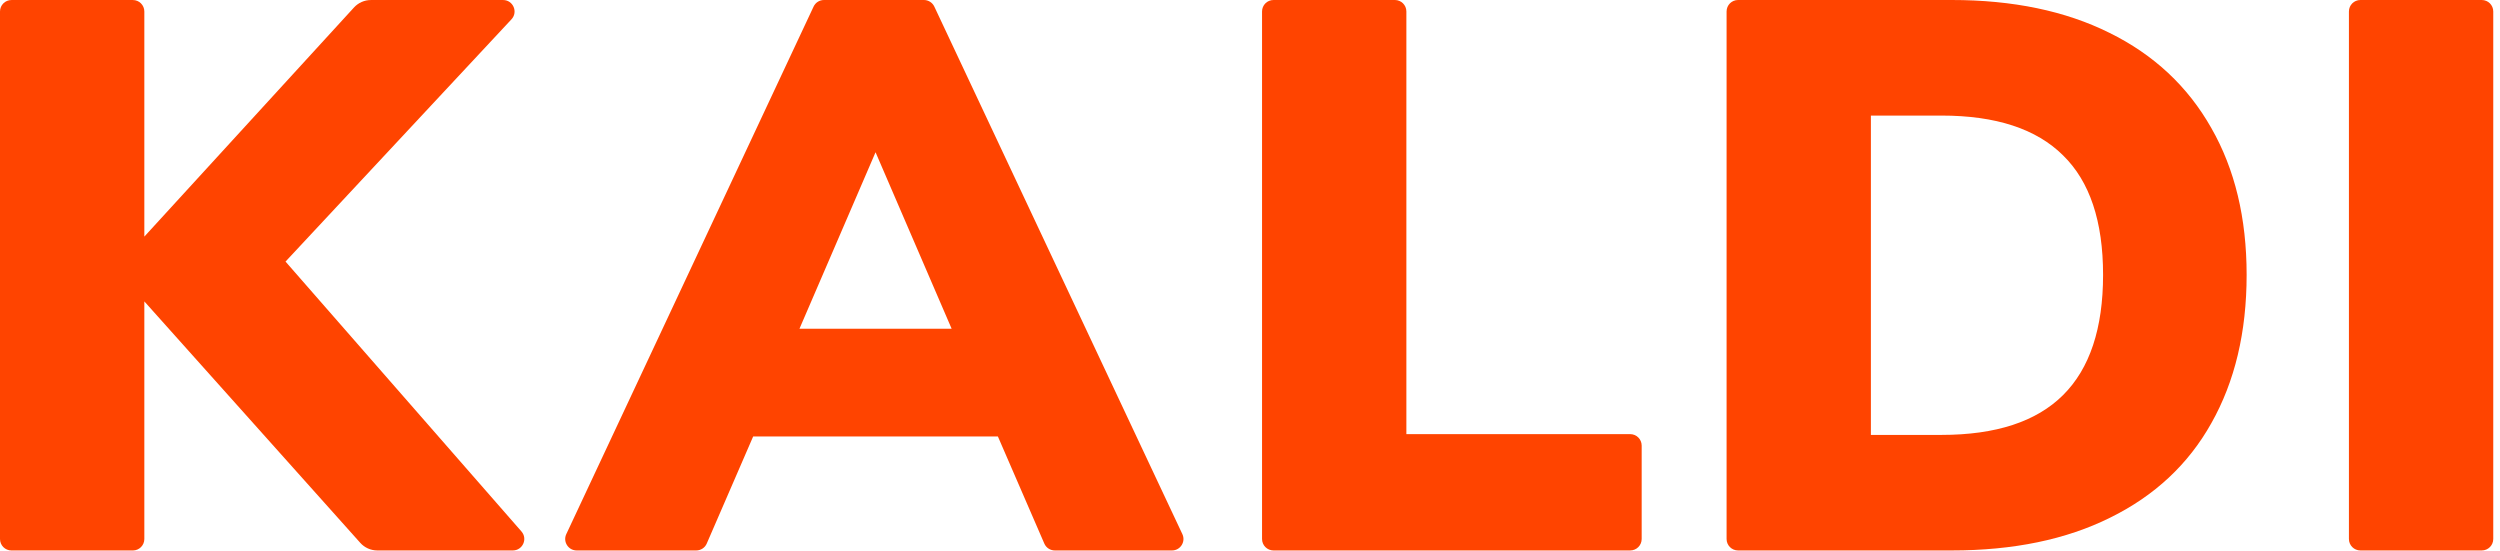
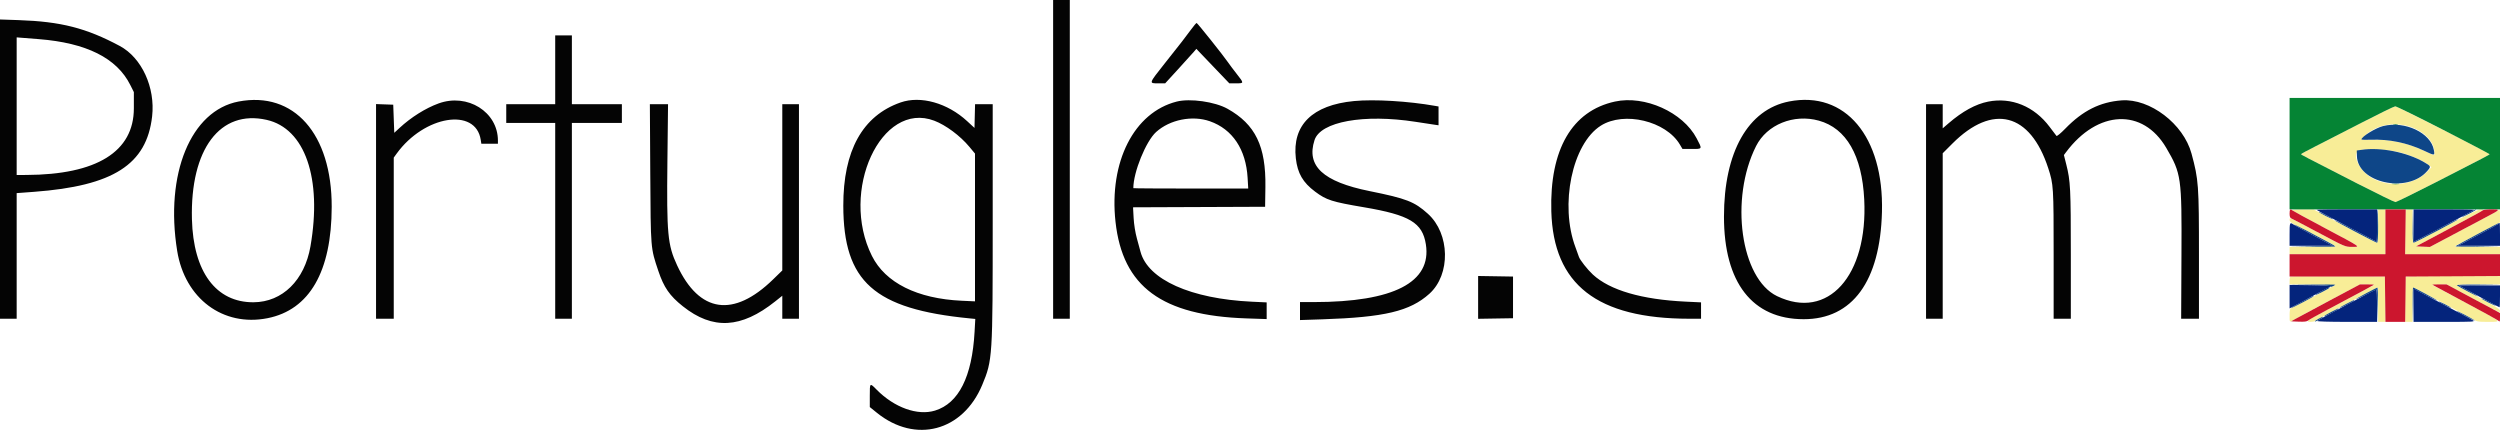
- <svg xmlns="http://www.w3.org/2000/svg" xmlns:xlink="http://www.w3.org/1999/xlink" viewBox="0 0 109 24">
-   <g transform="translate(-1470)">
-     <g style="mix-blend-mode:normal" transform="translate(1470)" fill="#f40">
-       <use xlink:href="#b" style="mix-blend-mode:normal" />
-       <use xlink:href="#c" style="mix-blend-mode:normal" />
-       <use xlink:href="#d" style="mix-blend-mode:normal" />
-       <use xlink:href="#e" style="mix-blend-mode:normal" />
-       <use xlink:href="#f" style="mix-blend-mode:normal" />
-     </g>
+ <svg xmlns="http://www.w3.org/2000/svg" id="svg" width="400" height="68.702" viewBox="0, 0, 400,68.702">
+   <g id="svgg">
+     <path id="path0" d="M377.917 19.602 C 375.167 21.019,371.848 22.719,370.542 23.379 C 369.235 24.038,368.167 24.617,368.168 24.664 C 368.169 24.759,368.588 24.977,377.113 29.336 C 380.338 30.984,383.104 32.333,383.260 32.333 C 383.416 32.333,386.252 30.947,389.563 29.254 C 397.786 25.047,398.331 24.762,398.330 24.667 C 398.327 24.497,383.546 17.000,383.237 17.012 C 383.061 17.019,380.667 18.184,377.917 19.602 M384.857 20.074 C 387.420 20.617,389.484 22.494,389.496 24.292 C 389.501 24.954,389.678 24.974,387.814 24.098 C 385.141 22.842,382.231 22.246,379.328 22.359 C 377.618 22.425,377.604 22.413,378.492 21.610 C 380.134 20.127,382.460 19.566,384.857 20.074 M384.025 24.398 C 385.625 24.804,387.750 25.739,388.584 26.404 L 389.032 26.761 388.334 27.479 C 386.393 29.479,382.853 30.017,380.015 28.743 C 377.431 27.584,375.910 24.258,377.833 23.972 C 379.261 23.759,382.344 23.971,384.025 24.398 M366.758 33.652 C 366.845 33.736,369.204 35.019,372.000 36.503 C 377.936 39.655,377.713 39.500,376.314 39.500 C 375.240 39.500,375.182 39.475,371.062 37.280 C 366.094 34.632,366.330 34.736,366.346 35.214 C 366.356 35.514,366.695 35.749,368.138 36.460 C 369.116 36.943,370.779 37.805,371.833 38.377 L 373.750 39.417 370.042 39.462 L 366.333 39.506 366.333 40.087 L 366.333 40.667 374.000 40.667 L 381.667 40.667 381.667 37.083 L 381.667 33.500 381.083 33.500 L 380.500 33.500 380.500 36.167 C 380.500 37.982,380.442 38.833,380.318 38.833 C 380.218 38.833,377.891 37.633,375.146 36.167 L 370.156 33.500 368.378 33.500 C 367.300 33.500,366.662 33.560,366.758 33.652 M384.944 33.611 C 384.883 33.672,384.833 35.285,384.833 37.194 L 384.833 40.667 392.417 40.667 L 400.000 40.667 400.000 40.087 L 400.000 39.507 396.375 39.462 L 392.750 39.417 396.372 37.500 L 399.994 35.583 399.997 34.521 C 399.999 33.696,399.954 33.495,399.792 33.621 C 399.677 33.711,398.796 34.200,397.833 34.709 C 396.871 35.218,394.440 36.508,392.431 37.575 L 388.778 39.514 387.681 39.465 L 386.583 39.417 388.417 38.437 C 389.425 37.898,390.850 37.138,391.583 36.747 C 397.836 33.413,397.694 33.500,396.885 33.500 C 396.538 33.500,394.744 34.370,391.393 36.165 C 388.656 37.631,386.323 38.831,386.208 38.832 C 386.050 38.833,386.000 38.190,386.000 36.167 L 386.000 33.500 385.528 33.500 C 385.268 33.500,385.006 33.550,384.944 33.611 M366.446 44.276 C 366.384 44.338,366.333 44.637,366.333 44.941 L 366.333 45.494 370.002 45.538 L 373.671 45.583 370.164 47.458 C 368.235 48.490,366.584 49.333,366.495 49.333 C 366.406 49.333,366.333 49.821,366.333 50.417 C 366.333 51.674,366.271 51.634,367.289 51.025 C 367.726 50.764,370.236 49.410,372.866 48.017 L 377.649 45.484 378.759 45.534 L 379.869 45.583 377.393 46.900 C 376.031 47.624,373.717 48.850,372.250 49.625 C 369.140 51.269,368.823 51.500,369.681 51.500 C 370.003 51.500,370.338 51.433,370.425 51.351 C 370.588 51.197,380.306 46.000,380.431 46.000 C 380.469 46.000,380.500 47.237,380.500 48.750 L 380.500 51.500 381.087 51.500 L 381.673 51.500 381.628 47.875 L 381.583 44.250 374.071 44.207 C 369.939 44.183,366.508 44.214,366.446 44.276 M384.944 44.278 C 384.883 44.339,384.833 45.989,384.833 47.944 L 384.833 51.500 385.417 51.500 L 386.000 51.500 386.000 48.750 C 386.000 47.237,386.044 46.000,386.099 46.000 C 386.217 46.000,393.997 50.138,395.387 50.940 C 396.322 51.480,396.422 51.500,398.131 51.500 C 400.404 51.500,400.593 51.657,394.284 48.308 L 389.151 45.583 390.286 45.535 L 391.420 45.487 395.630 47.744 C 400.306 50.250,400.000 50.113,400.000 49.693 C 400.000 49.465,399.140 48.930,396.625 47.592 C 394.769 46.605,393.179 45.730,393.092 45.649 C 392.999 45.561,394.389 45.500,396.467 45.500 L 400.000 45.500 400.000 44.833 L 400.000 44.167 392.528 44.167 C 388.418 44.167,385.006 44.217,384.944 44.278 " stroke="none" fill="#f8ed97" fill-rule="evenodd" />
+     <path id="path1" d="M366.333 24.583 L 366.333 33.500 383.167 33.500 L 400.000 33.500 400.000 24.583 L 400.000 15.667 383.167 15.667 L 366.333 15.667 366.333 24.583 M390.943 20.792 C 395.005 22.877,398.329 24.621,398.330 24.667 C 398.331 24.762,397.786 25.047,389.563 29.254 C 386.252 30.947,383.416 32.333,383.260 32.333 C 383.104 32.333,380.338 30.984,377.113 29.336 C 368.588 24.977,368.169 24.759,368.168 24.664 C 368.167 24.617,369.235 24.038,370.542 23.379 C 371.848 22.719,375.167 21.019,377.917 19.602 C 380.667 18.184,383.061 17.019,383.237 17.012 C 383.413 17.005,386.881 18.706,390.943 20.792 M382.960 19.951 C 383.168 19.991,383.468 19.990,383.627 19.948 C 383.786 19.906,383.617 19.874,383.250 19.875 C 382.883 19.877,382.753 19.911,382.960 19.951 M382.795 29.454 C 383.094 29.491,383.544 29.490,383.795 29.452 C 384.045 29.414,383.800 29.384,383.250 29.385 C 382.700 29.386,382.495 29.417,382.795 29.454 " stroke="none" fill="#058434" fill-rule="evenodd" />
+     <path id="path2" d="M366.333 34.172 C 366.333 34.648,366.415 34.875,366.614 34.952 C 366.769 35.011,368.771 36.059,371.062 37.280 C 375.182 39.475,375.240 39.500,376.314 39.500 C 377.713 39.500,377.936 39.655,372.000 36.503 C 369.204 35.019,366.845 33.736,366.758 33.652 C 366.453 33.359,366.333 33.506,366.333 34.172 M381.667 37.083 L 381.667 40.667 374.000 40.667 L 366.333 40.667 366.333 42.458 L 366.333 44.250 373.958 44.250 L 381.583 44.250 381.628 47.875 L 381.673 51.500 383.250 51.500 L 384.827 51.500 384.872 47.875 L 384.917 44.250 392.458 44.207 L 400.000 44.163 400.000 42.415 L 400.000 40.667 392.410 40.667 L 384.821 40.667 384.869 37.083 L 384.917 33.500 383.292 33.500 L 381.667 33.500 381.667 37.083 M397.242 33.653 C 397.100 33.790,395.976 34.405,391.583 36.747 C 390.850 37.138,389.425 37.898,388.417 38.437 L 386.583 39.417 387.681 39.465 L 388.778 39.514 392.431 37.575 C 394.440 36.508,396.871 35.219,397.833 34.711 C 400.114 33.506,400.118 33.500,398.650 33.500 C 397.962 33.500,397.329 33.569,397.242 33.653 M372.750 48.083 C 370.092 49.498,367.617 50.828,367.250 51.037 L 366.583 51.417 367.812 51.466 C 368.697 51.502,369.116 51.449,369.312 51.277 C 369.461 51.146,370.896 50.344,372.500 49.495 C 377.159 47.030,379.745 45.643,379.819 45.569 C 379.858 45.531,379.370 45.502,378.736 45.504 L 377.583 45.509 372.750 48.083 M389.181 45.567 C 389.219 45.603,391.537 46.849,394.333 48.336 C 397.129 49.822,399.548 51.153,399.708 51.295 C 399.981 51.535,400.000 51.503,400.000 50.816 L 400.000 50.081 395.720 47.791 L 391.440 45.500 390.276 45.500 C 389.635 45.500,389.142 45.530,389.181 45.567 " stroke="none" fill="#cc162e" fill-rule="evenodd" />
+     <path id="path3" d="M381.291 20.171 C 380.096 20.472,377.834 21.871,377.833 22.309 C 377.833 22.368,378.506 22.391,379.328 22.359 C 382.232 22.246,385.141 22.842,387.818 24.100 C 389.587 24.931,389.574 24.932,389.421 24.024 C 388.954 21.263,384.790 19.289,381.291 20.171 M377.833 23.972 L 377.083 24.083 377.107 24.968 C 377.222 29.272,385.170 30.994,388.326 27.399 C 388.997 26.636,388.987 26.605,387.875 25.959 C 385.108 24.351,380.892 23.516,377.833 23.972 M380.333 36.083 C 380.333 37.504,380.301 38.667,380.261 38.667 C 380.221 38.667,379.340 38.209,378.303 37.649 C 375.897 36.350,373.500 35.144,373.500 35.231 C 373.500 35.336,380.125 38.833,380.324 38.833 C 380.440 38.833,380.500 37.927,380.500 36.167 C 380.500 34.700,380.462 33.500,380.417 33.500 C 380.371 33.500,380.333 34.662,380.333 36.083 M386.037 36.125 C 386.010 38.076,386.054 38.833,386.192 38.833 C 386.406 38.833,393.333 35.181,393.333 35.068 C 393.333 34.974,391.108 36.094,388.461 37.522 C 387.294 38.152,386.302 38.667,386.257 38.667 C 386.212 38.667,386.152 37.485,386.125 36.042 L 386.074 33.417 386.037 36.125 M394.969 34.065 C 394.447 34.354,393.960 34.654,393.885 34.732 C 393.742 34.882,395.577 33.966,396.000 33.676 C 396.525 33.317,395.875 33.562,394.969 34.065 M371.000 33.912 C 371.000 33.958,371.525 34.260,372.167 34.583 C 372.808 34.906,373.333 35.133,373.333 35.088 C 373.333 35.042,372.808 34.740,372.167 34.417 C 371.525 34.094,371.000 33.867,371.000 33.912 M396.372 37.481 C 394.514 38.473,392.945 39.333,392.886 39.392 C 392.826 39.451,394.422 39.483,396.431 39.462 L 400.083 39.424 396.669 39.375 L 393.255 39.326 396.419 37.650 C 399.185 36.186,400.103 35.652,399.825 35.672 C 399.784 35.675,398.230 36.489,396.372 37.481 M367.083 35.961 C 367.175 36.059,368.600 36.856,370.250 37.733 L 373.250 39.326 369.750 39.375 L 366.250 39.424 369.958 39.462 C 371.998 39.483,373.667 39.469,373.667 39.430 C 373.667 39.354,372.059 38.474,368.917 36.830 C 367.817 36.254,366.992 35.863,367.083 35.961 M369.716 45.625 C 372.022 45.659,372.982 45.728,372.904 45.854 C 372.810 46.007,373.413 45.771,373.653 45.561 C 373.691 45.527,372.078 45.517,370.069 45.538 L 366.417 45.576 369.716 45.625 M393.092 45.646 C 393.321 45.858,396.608 47.583,396.451 47.409 C 396.378 47.328,395.665 46.906,394.867 46.470 L 393.417 45.678 396.750 45.627 L 400.083 45.576 396.508 45.538 C 394.452 45.516,393.001 45.562,393.092 45.646 M371.458 46.567 C 370.062 47.360,370.062 47.466,371.458 46.767 C 372.123 46.435,372.667 46.126,372.667 46.081 C 372.667 45.923,372.406 46.028,371.458 46.567 M378.631 46.899 C 376.451 48.066,376.343 48.242,378.455 47.186 C 379.393 46.717,380.198 46.333,380.243 46.333 C 380.288 46.333,380.348 47.515,380.375 48.958 L 380.426 51.583 380.463 48.792 C 380.483 47.256,380.444 46.007,380.375 46.017 C 380.306 46.026,379.522 46.423,378.631 46.899 M386.037 48.792 L 386.074 51.583 386.125 48.894 L 386.175 46.204 388.087 47.197 C 389.139 47.743,390.000 48.153,390.000 48.109 C 390.000 48.022,386.257 46.000,386.096 46.000 C 386.043 46.000,386.017 47.256,386.037 48.792 M368.297 48.286 C 367.314 48.807,366.536 49.258,366.567 49.289 C 366.634 49.356,370.167 47.504,370.167 47.402 C 370.167 47.295,370.186 47.286,368.297 48.286 M397.000 47.746 C 397.000 47.792,397.525 48.094,398.167 48.417 C 398.808 48.740,399.333 48.967,399.333 48.921 C 399.333 48.875,398.808 48.573,398.167 48.250 C 397.525 47.927,397.000 47.700,397.000 47.746 M375.458 48.594 C 374.840 48.911,374.333 49.209,374.333 49.254 C 374.333 49.300,374.858 49.073,375.500 48.750 C 376.142 48.427,376.667 48.126,376.667 48.081 C 376.667 47.969,376.713 47.950,375.458 48.594 M390.167 48.245 C 390.167 48.291,390.617 48.556,391.167 48.833 C 391.717 49.111,392.167 49.301,392.167 49.255 C 392.167 49.209,391.717 48.944,391.167 48.667 C 390.617 48.389,390.167 48.199,390.167 48.245 M372.941 49.936 C 372.313 50.258,371.836 50.558,371.880 50.602 C 371.961 50.684,374.167 49.526,374.167 49.401 C 374.167 49.305,374.196 49.292,372.941 49.936 M393.083 49.786 C 393.175 49.875,393.925 50.300,394.750 50.730 C 395.575 51.161,396.109 51.401,395.936 51.263 C 395.552 50.958,392.850 49.558,393.083 49.786 M370.943 51.019 C 370.590 51.205,370.337 51.393,370.380 51.435 C 370.459 51.515,371.667 50.856,371.667 50.734 C 371.667 50.639,371.654 50.644,370.943 51.019 " stroke="none" fill="#0e4688" fill-rule="evenodd" />
+     <path id="path4" d="M168.500 25.500 L 168.500 51.000 169.833 51.000 L 171.167 51.000 171.167 25.500 L 171.167 0.000 169.833 0.000 L 168.500 0.000 168.500 25.500 M0.000 27.058 L 0.000 51.000 1.333 51.000 L 2.667 51.000 2.667 40.950 L 2.667 30.899 5.458 30.691 C 18.113 29.746,23.461 26.327,24.340 18.620 C 24.867 13.996,22.678 9.234,19.160 7.353 C 13.795 4.484,9.734 3.447,2.958 3.217 L 0.000 3.117 0.000 27.058 M190.546 4.757 C 190.108 5.357,189.450 6.228,189.083 6.693 C 188.717 7.158,187.461 8.749,186.292 10.228 C 183.789 13.396,183.809 13.333,185.297 13.333 L 186.428 13.333 188.526 11.042 C 189.680 9.781,190.802 8.540,191.020 8.283 L 191.417 7.817 194.054 10.575 L 196.692 13.333 197.763 13.333 C 199.066 13.333,199.065 13.340,197.865 11.814 C 197.333 11.137,196.713 10.310,196.487 9.977 C 195.809 8.973,191.593 3.686,191.462 3.676 C 191.396 3.671,190.983 4.157,190.546 4.757 M88.833 11.167 L 88.833 16.667 84.917 16.667 L 81.000 16.667 81.000 18.167 L 81.000 19.667 84.917 19.667 L 88.833 19.667 88.833 35.333 L 88.833 51.000 90.167 51.000 L 91.500 51.000 91.500 35.333 L 91.500 19.667 95.500 19.667 L 99.500 19.667 99.500 18.167 L 99.500 16.667 95.500 16.667 L 91.500 16.667 91.500 11.167 L 91.500 5.667 90.167 5.667 L 88.833 5.667 88.833 11.167 M6.208 6.261 C 13.822 6.859,18.682 9.289,20.835 13.575 L 21.417 14.734 21.417 17.329 C 21.417 24.269,15.476 27.951,4.208 27.994 L 2.667 28.000 2.667 16.990 L 2.667 5.980 3.833 6.073 C 4.475 6.125,5.544 6.209,6.208 6.261 M38.174 16.244 C 30.524 17.698,26.362 27.824,28.349 40.141 C 29.582 47.777,35.680 52.323,42.799 50.912 C 49.523 49.579,53.055 43.449,53.073 33.083 C 53.093 21.416,47.027 14.560,38.174 16.244 M144.083 16.395 C 137.999 18.529,134.911 24.102,134.928 32.917 C 134.951 45.072,139.856 49.445,155.149 50.942 L 156.047 51.030 155.932 53.101 C 155.534 60.272,153.395 64.528,149.604 65.693 C 146.813 66.551,143.083 65.213,140.256 62.341 C 139.161 61.228,139.167 61.223,139.167 63.315 L 139.167 65.129 140.298 66.043 C 146.463 71.024,154.064 69.012,157.158 61.579 C 158.808 57.614,158.833 57.222,158.833 35.340 L 158.833 16.667 157.422 16.667 L 156.011 16.667 155.964 18.567 L 155.917 20.468 154.750 19.390 C 151.591 16.472,147.299 15.267,144.083 16.395 M188.273 16.253 C 181.447 17.985,177.425 25.888,178.481 35.492 C 179.622 45.872,185.895 50.493,199.458 50.945 L 202.667 51.052 202.667 49.717 L 202.667 48.383 200.292 48.271 C 190.535 47.812,183.686 44.745,182.487 40.298 C 182.405 39.996,182.144 39.037,181.907 38.167 C 181.643 37.199,181.438 35.919,181.380 34.876 L 181.286 33.169 191.851 33.126 L 202.417 33.083 202.464 29.917 C 202.560 23.399,200.864 19.898,196.403 17.403 C 194.384 16.274,190.407 15.711,188.273 16.253 M216.648 16.168 C 209.977 16.807,206.726 20.008,207.334 25.338 C 207.606 27.728,208.460 29.200,210.421 30.663 C 212.233 32.016,213.093 32.291,218.243 33.164 C 225.540 34.402,227.592 35.630,228.138 39.088 C 229.099 45.172,222.976 48.329,210.208 48.333 L 208.000 48.333 208.000 49.771 L 208.000 51.209 211.542 51.093 C 221.531 50.766,225.594 49.797,228.703 47.000 C 232.127 43.919,232.004 37.392,228.460 34.201 C 226.305 32.261,225.041 31.769,219.146 30.579 C 211.690 29.074,208.976 26.564,210.324 22.417 C 211.285 19.457,218.212 18.205,226.500 19.491 C 227.737 19.684,229.069 19.887,229.458 19.943 L 230.167 20.045 230.167 18.541 L 230.167 17.037 229.625 16.941 C 225.335 16.181,219.894 15.857,216.648 16.168 M258.394 16.249 C 251.520 17.744,247.935 23.922,248.210 33.800 C 248.537 45.536,255.533 50.985,270.292 50.998 L 272.167 51.000 272.167 49.689 L 272.167 48.378 269.708 48.261 C 262.673 47.926,257.586 46.442,254.860 43.930 C 254.003 43.141,252.766 41.567,252.621 41.083 C 252.567 40.900,252.325 40.229,252.085 39.592 C 249.516 32.781,251.549 22.999,256.135 20.104 C 259.850 17.758,266.549 19.359,268.779 23.125 L 269.198 23.833 270.694 23.833 C 272.418 23.833,272.390 23.896,271.461 22.132 C 269.263 17.954,263.169 15.210,258.394 16.249 M286.250 16.235 C 279.686 17.516,275.833 24.334,275.835 34.667 C 275.837 45.224,280.377 51.066,288.583 51.071 C 296.389 51.076,300.822 45.008,301.114 33.917 C 301.431 21.860,295.229 14.482,286.250 16.235 M318.097 16.260 C 316.107 16.656,314.000 17.808,311.792 19.708 L 310.833 20.533 310.833 18.600 L 310.833 16.667 309.500 16.667 L 308.167 16.667 308.167 33.833 L 308.167 51.000 309.500 51.000 L 310.833 51.000 310.833 37.761 L 310.833 24.521 312.400 22.954 C 318.844 16.511,324.839 18.061,327.720 26.917 C 328.560 29.499,328.583 29.869,328.583 40.792 L 328.583 51.000 329.958 51.000 L 331.333 51.000 331.333 40.787 C 331.333 30.174,331.273 28.964,330.608 26.327 L 330.224 24.805 330.556 24.361 C 335.624 17.574,342.855 17.259,346.603 23.662 C 349.011 27.775,349.094 28.362,349.034 40.792 L 348.985 51.000 350.409 51.000 L 351.833 51.000 351.833 40.954 C 351.833 29.558,351.776 28.767,350.645 24.583 C 349.360 19.826,343.980 15.726,339.462 16.060 C 336.015 16.315,333.237 17.706,330.458 20.568 C 329.718 21.329,329.109 21.831,329.034 21.741 C 328.961 21.654,328.467 21.003,327.935 20.294 C 325.473 17.010,321.834 15.518,318.097 16.260 M70.167 16.551 C 68.080 17.311,65.768 18.763,63.917 20.478 L 63.083 21.250 63.000 19.000 L 62.917 16.750 61.542 16.702 L 60.167 16.653 60.167 33.827 L 60.167 51.000 61.583 51.000 L 63.000 51.000 63.000 38.108 L 63.000 25.217 63.471 24.567 C 67.881 18.483,76.107 17.142,76.918 22.375 L 77.015 23.000 78.341 23.000 L 79.667 23.000 79.667 22.491 C 79.667 17.907,74.800 14.863,70.167 16.551 M104.044 27.708 C 104.116 39.968,104.088 39.628,105.328 43.333 C 106.216 45.985,107.140 47.321,109.251 49.001 C 114.039 52.811,118.585 52.569,124.042 48.216 L 125.167 47.319 125.167 49.159 L 125.167 51.000 126.500 51.000 L 127.833 51.000 127.833 33.833 L 127.833 16.667 126.500 16.667 L 125.167 16.667 125.167 29.970 L 125.167 43.273 123.708 44.694 C 117.357 50.884,111.884 50.084,108.335 42.449 C 106.819 39.187,106.655 37.433,106.785 25.792 L 106.887 16.667 105.433 16.667 L 103.979 16.667 104.044 27.708 M149.486 19.313 C 151.336 20.016,153.633 21.726,155.104 23.495 L 156.000 24.572 156.000 36.395 L 156.000 48.217 153.875 48.119 C 146.751 47.789,141.662 45.250,139.510 40.950 C 134.306 30.552,140.978 16.080,149.486 19.313 M42.667 19.178 C 48.806 20.565,51.564 28.533,49.674 39.416 C 48.731 44.844,45.185 48.331,40.574 48.363 C 34.566 48.406,30.924 43.501,30.709 35.081 C 30.424 23.863,35.213 17.493,42.667 19.178 M193.583 19.402 C 197.204 20.674,199.355 23.901,199.618 28.458 L 199.717 30.167 190.525 30.167 C 185.470 30.167,181.333 30.139,181.333 30.105 C 181.333 27.555,183.345 22.599,184.979 21.122 C 187.179 19.135,190.774 18.416,193.583 19.402 M291.017 19.303 C 295.418 20.524,297.922 24.874,298.277 31.917 C 298.894 44.149,292.455 51.290,284.333 47.382 C 278.504 44.577,276.719 31.820,280.973 23.369 C 282.704 19.931,287.004 18.190,291.017 19.303 M236.500 47.583 L 236.500 51.008 239.292 50.962 L 242.083 50.917 242.083 47.583 L 242.083 44.250 239.292 44.204 L 236.500 44.159 236.500 47.583 " stroke="none" fill="#040404" fill-rule="evenodd" />
+     <path id="path5" d="M370.667 33.574 C 370.667 33.614,371.923 34.302,373.458 35.101 C 374.994 35.901,377.136 37.030,378.219 37.611 C 379.301 38.192,380.220 38.667,380.260 38.667 C 380.300 38.667,380.333 37.504,380.333 36.083 L 380.333 33.500 375.500 33.500 C 372.842 33.500,370.667 33.533,370.667 33.574 M386.167 36.083 C 386.167 37.504,386.203 38.667,386.246 38.667 C 386.290 38.667,387.509 38.039,388.955 37.272 C 390.401 36.505,392.540 35.375,393.708 34.762 C 394.877 34.150,395.833 33.615,395.833 33.574 C 395.833 33.533,393.658 33.500,391.000 33.500 L 386.167 33.500 386.167 36.083 M366.333 37.500 L 366.333 39.333 369.792 39.332 L 373.250 39.330 370.264 37.738 C 368.621 36.863,367.124 36.039,366.935 35.907 C 366.367 35.509,366.333 35.597,366.333 37.500 M399.742 35.821 C 399.655 35.905,398.158 36.730,396.417 37.653 L 393.250 39.331 396.625 39.332 L 400.000 39.333 400.000 37.500 C 400.000 36.492,399.978 35.667,399.950 35.667 C 399.922 35.667,399.829 35.736,399.742 35.821 M366.333 47.464 L 366.333 49.345 367.958 48.481 C 368.852 48.006,370.238 47.253,371.039 46.808 C 371.839 46.364,372.566 46.000,372.654 46.000 C 372.742 46.000,372.858 45.928,372.913 45.840 C 372.974 45.741,371.750 45.662,369.672 45.632 L 366.333 45.583 366.333 47.464 M394.500 46.274 C 396.162 47.201,399.853 49.167,399.931 49.167 C 399.969 49.167,400.000 48.379,400.000 47.417 L 400.000 45.667 396.708 45.669 L 393.417 45.670 394.500 46.274 M386.167 48.832 L 386.167 51.500 391.125 51.499 C 395.992 51.499,396.074 51.493,395.583 51.195 C 395.308 51.029,393.471 50.044,391.500 49.008 C 389.529 47.972,387.523 46.908,387.042 46.644 L 386.167 46.164 386.167 48.832 M379.083 46.859 C 378.533 47.140,376.996 47.951,375.667 48.663 C 374.337 49.375,372.725 50.238,372.083 50.581 C 371.442 50.924,370.845 51.272,370.758 51.353 C 370.666 51.438,372.638 51.500,375.467 51.500 L 380.333 51.500 380.333 48.917 C 380.333 47.496,380.277 46.337,380.208 46.341 C 380.140 46.346,379.633 46.579,379.083 46.859 " stroke="none" fill="#04247c" fill-rule="evenodd" />
  </g>
-   <defs>
-     <path id="b" d="M22.735 23.171c.283.323.053.829-.376.829h-5.907c-.285 0-.556-.121-.745-.333l-9.414-10.526v10.36c0 .276-.224.5-.5.5h-5.293c-.276 0-.5-.224-.5-.5v-23c0-.276.224-.5.5-.5h5.293c.276 0 .5.224.5.5v9.815l9.141-9.99c.19-.207.457-.325.738-.325h5.762c.437 0 .664.521.366.841l-9.851 10.563 10.287 11.767z" />
-     <path id="c" d="M45.991 24c-.199 0-.38-.118-.459-.301l-2.024-4.669h-10.67l-2.024 4.669c-.079.183-.259.301-.459.301h-5.212c-.366 0-.608-.381-.453-.712l10.782-23c.082-.176.259-.288.453-.288h4.358c.194 0 .37.112.453.287l10.815 23c.156.332-.086.713-.452.713h-5.108zm-11.135-9.668h6.635l-3.317-7.694-3.317 7.694z" />
-     <path id="d" d="M55.525 24c-.276 0-.5-.224-.5-.5v-23c0-.276.224-.5.5-.5h5.293c.276 0 .5.224.5.5v18.428h9.759c.276 0 .5.224.5.5v4.072c0 .276-.224.5-.5.5h-15.552z" />
-     <path id="e" d="M75.279.5c0-.276.224-.5.5-.5h9.315c2.667 0 4.959.477 6.874 1.43 1.938.953 3.42 2.338 4.446 4.153 1.026 1.793 1.539 3.926 1.539 6.4 0 2.496-.513 4.652-1.539 6.468-1.003 1.793-2.474 3.166-4.412 4.119-1.915.953-4.218 1.43-6.908 1.43h-9.315c-.276 0-.5-.224-.5-.5v-23zm9.37 18.462c2.371 0 4.138-.579 5.301-1.736 1.163-1.157 1.744-2.905 1.744-5.242 0-2.338-.581-4.074-1.744-5.209-1.163-1.157-2.93-1.736-5.301-1.736h-3.078v13.923h3.078z" />
-     <path id="f" d="M102.913 24c-.276 0-.5-.224-.5-.5v-23c0-.276.224-.5.5-.5h5.293c.276 0 .5.224.5.5v23c0 .276-.224.5-.5.5h-5.293z" />
-   </defs>
</svg>
